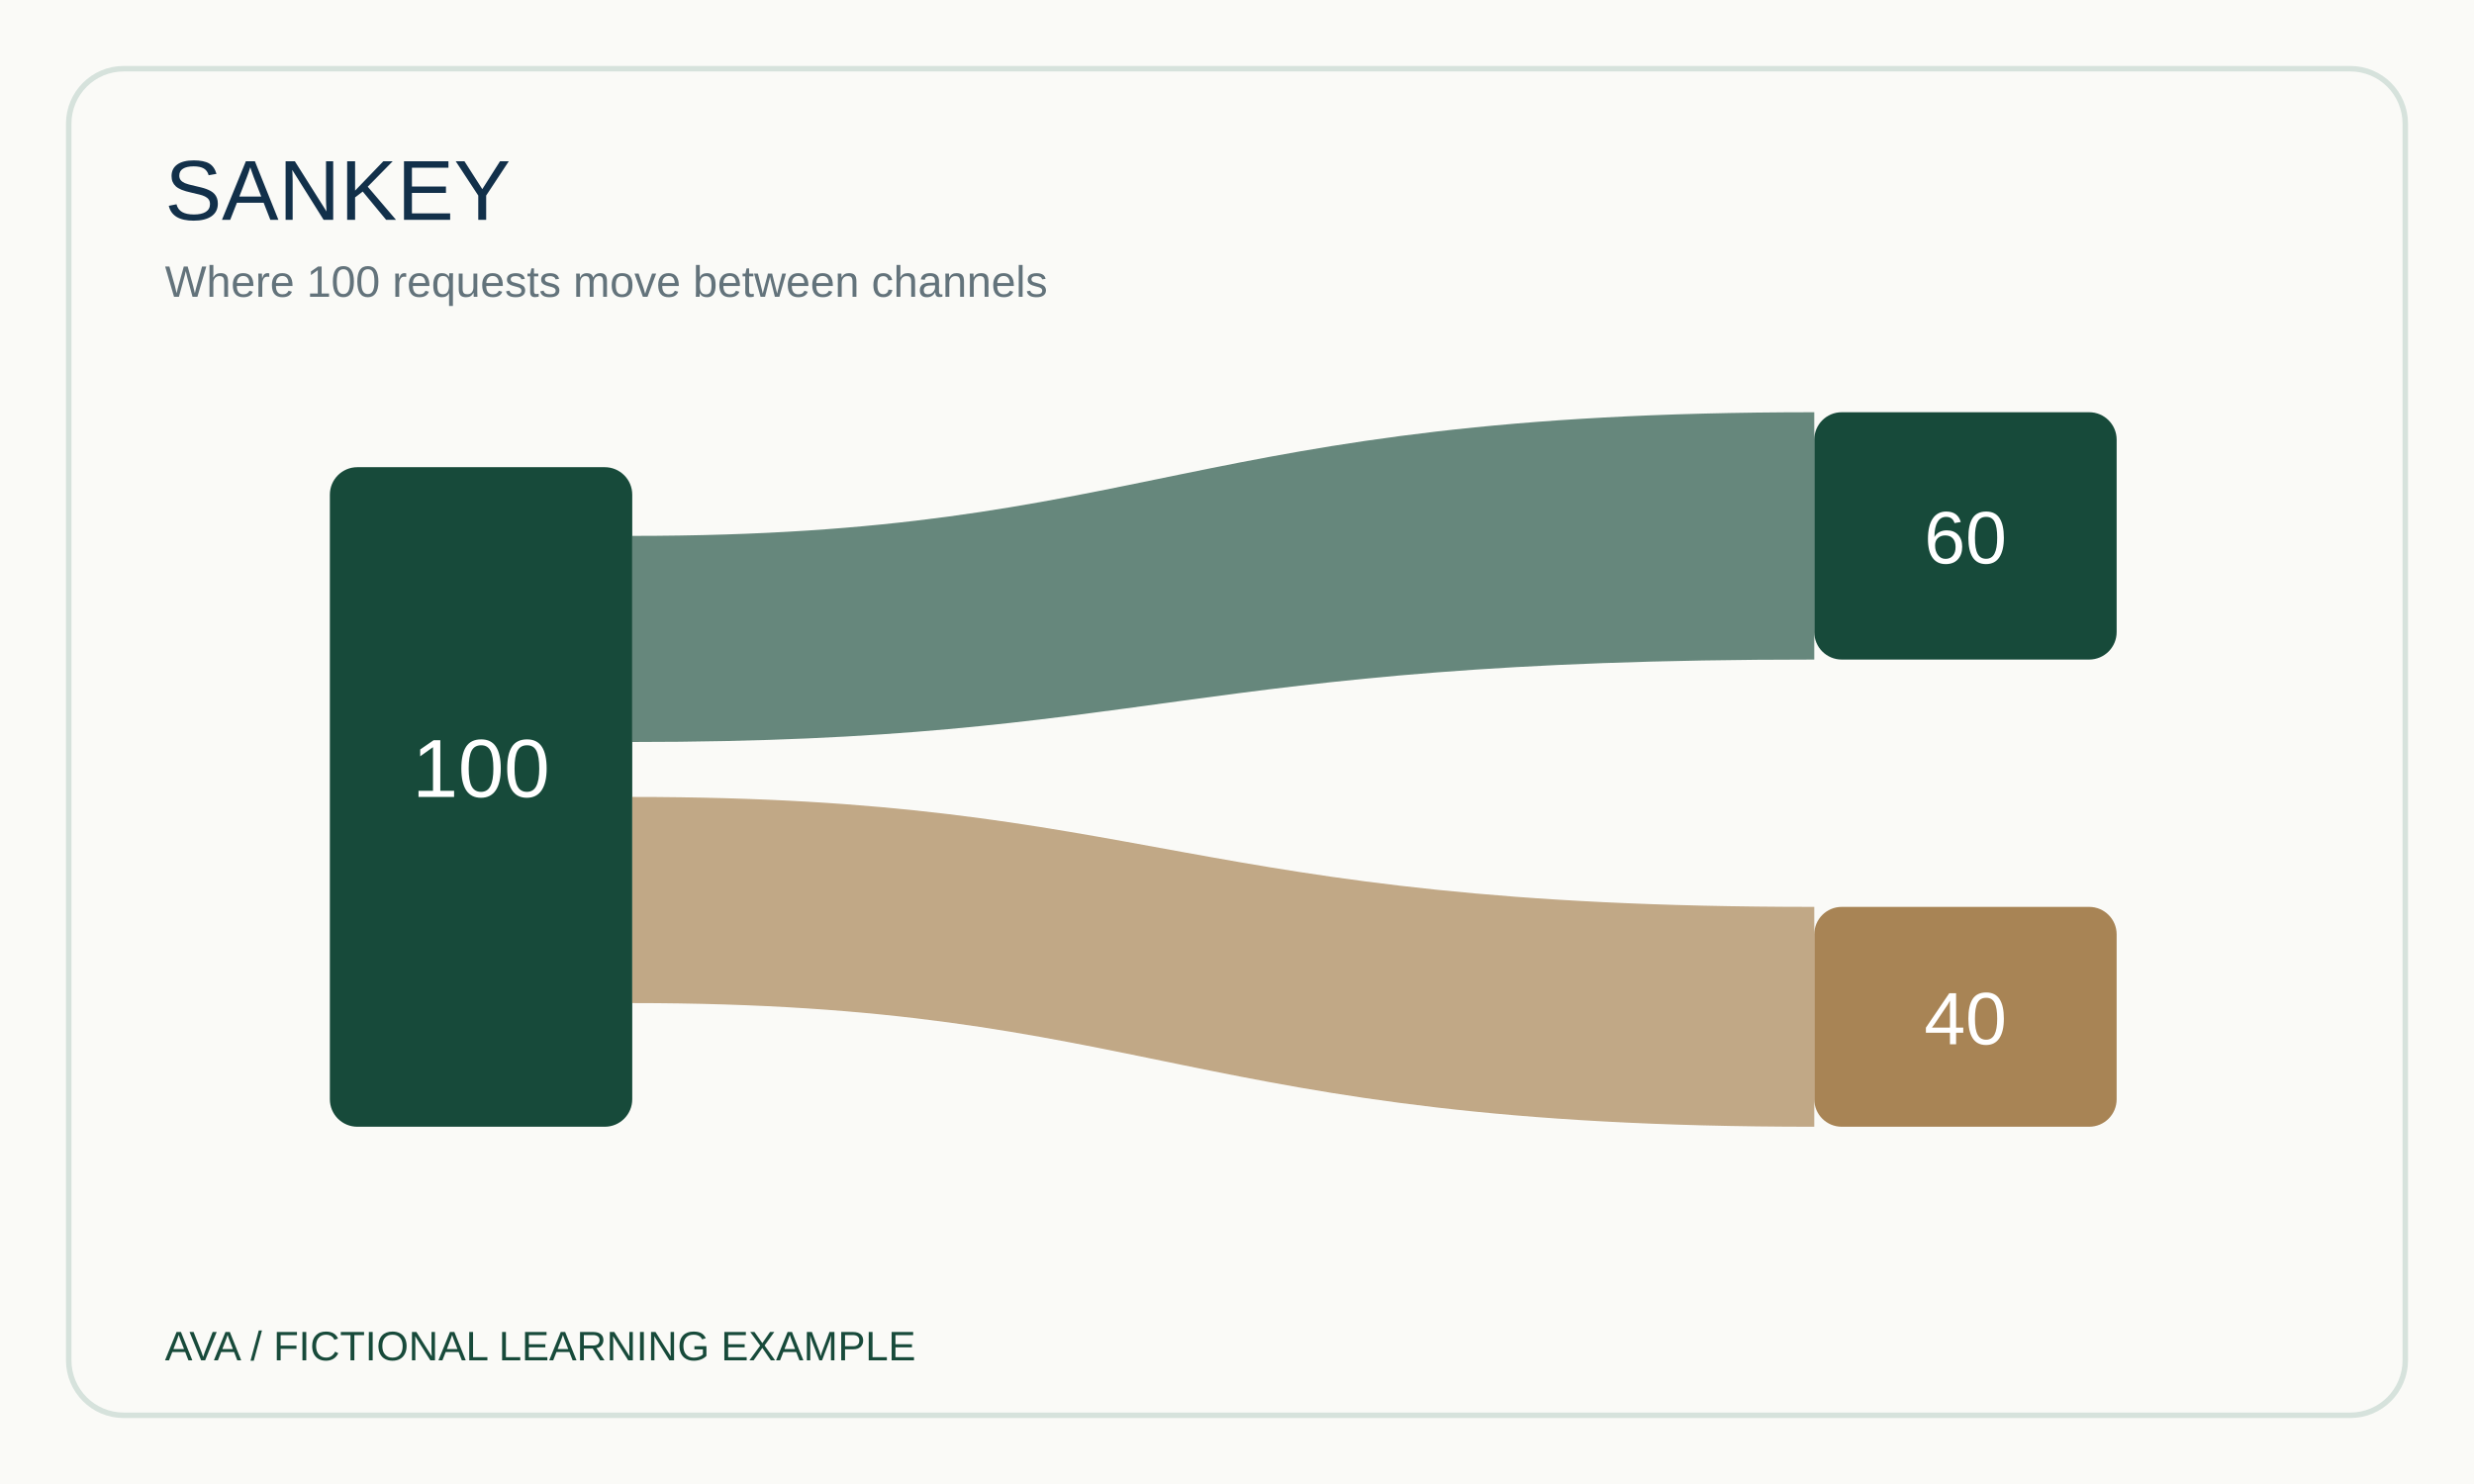
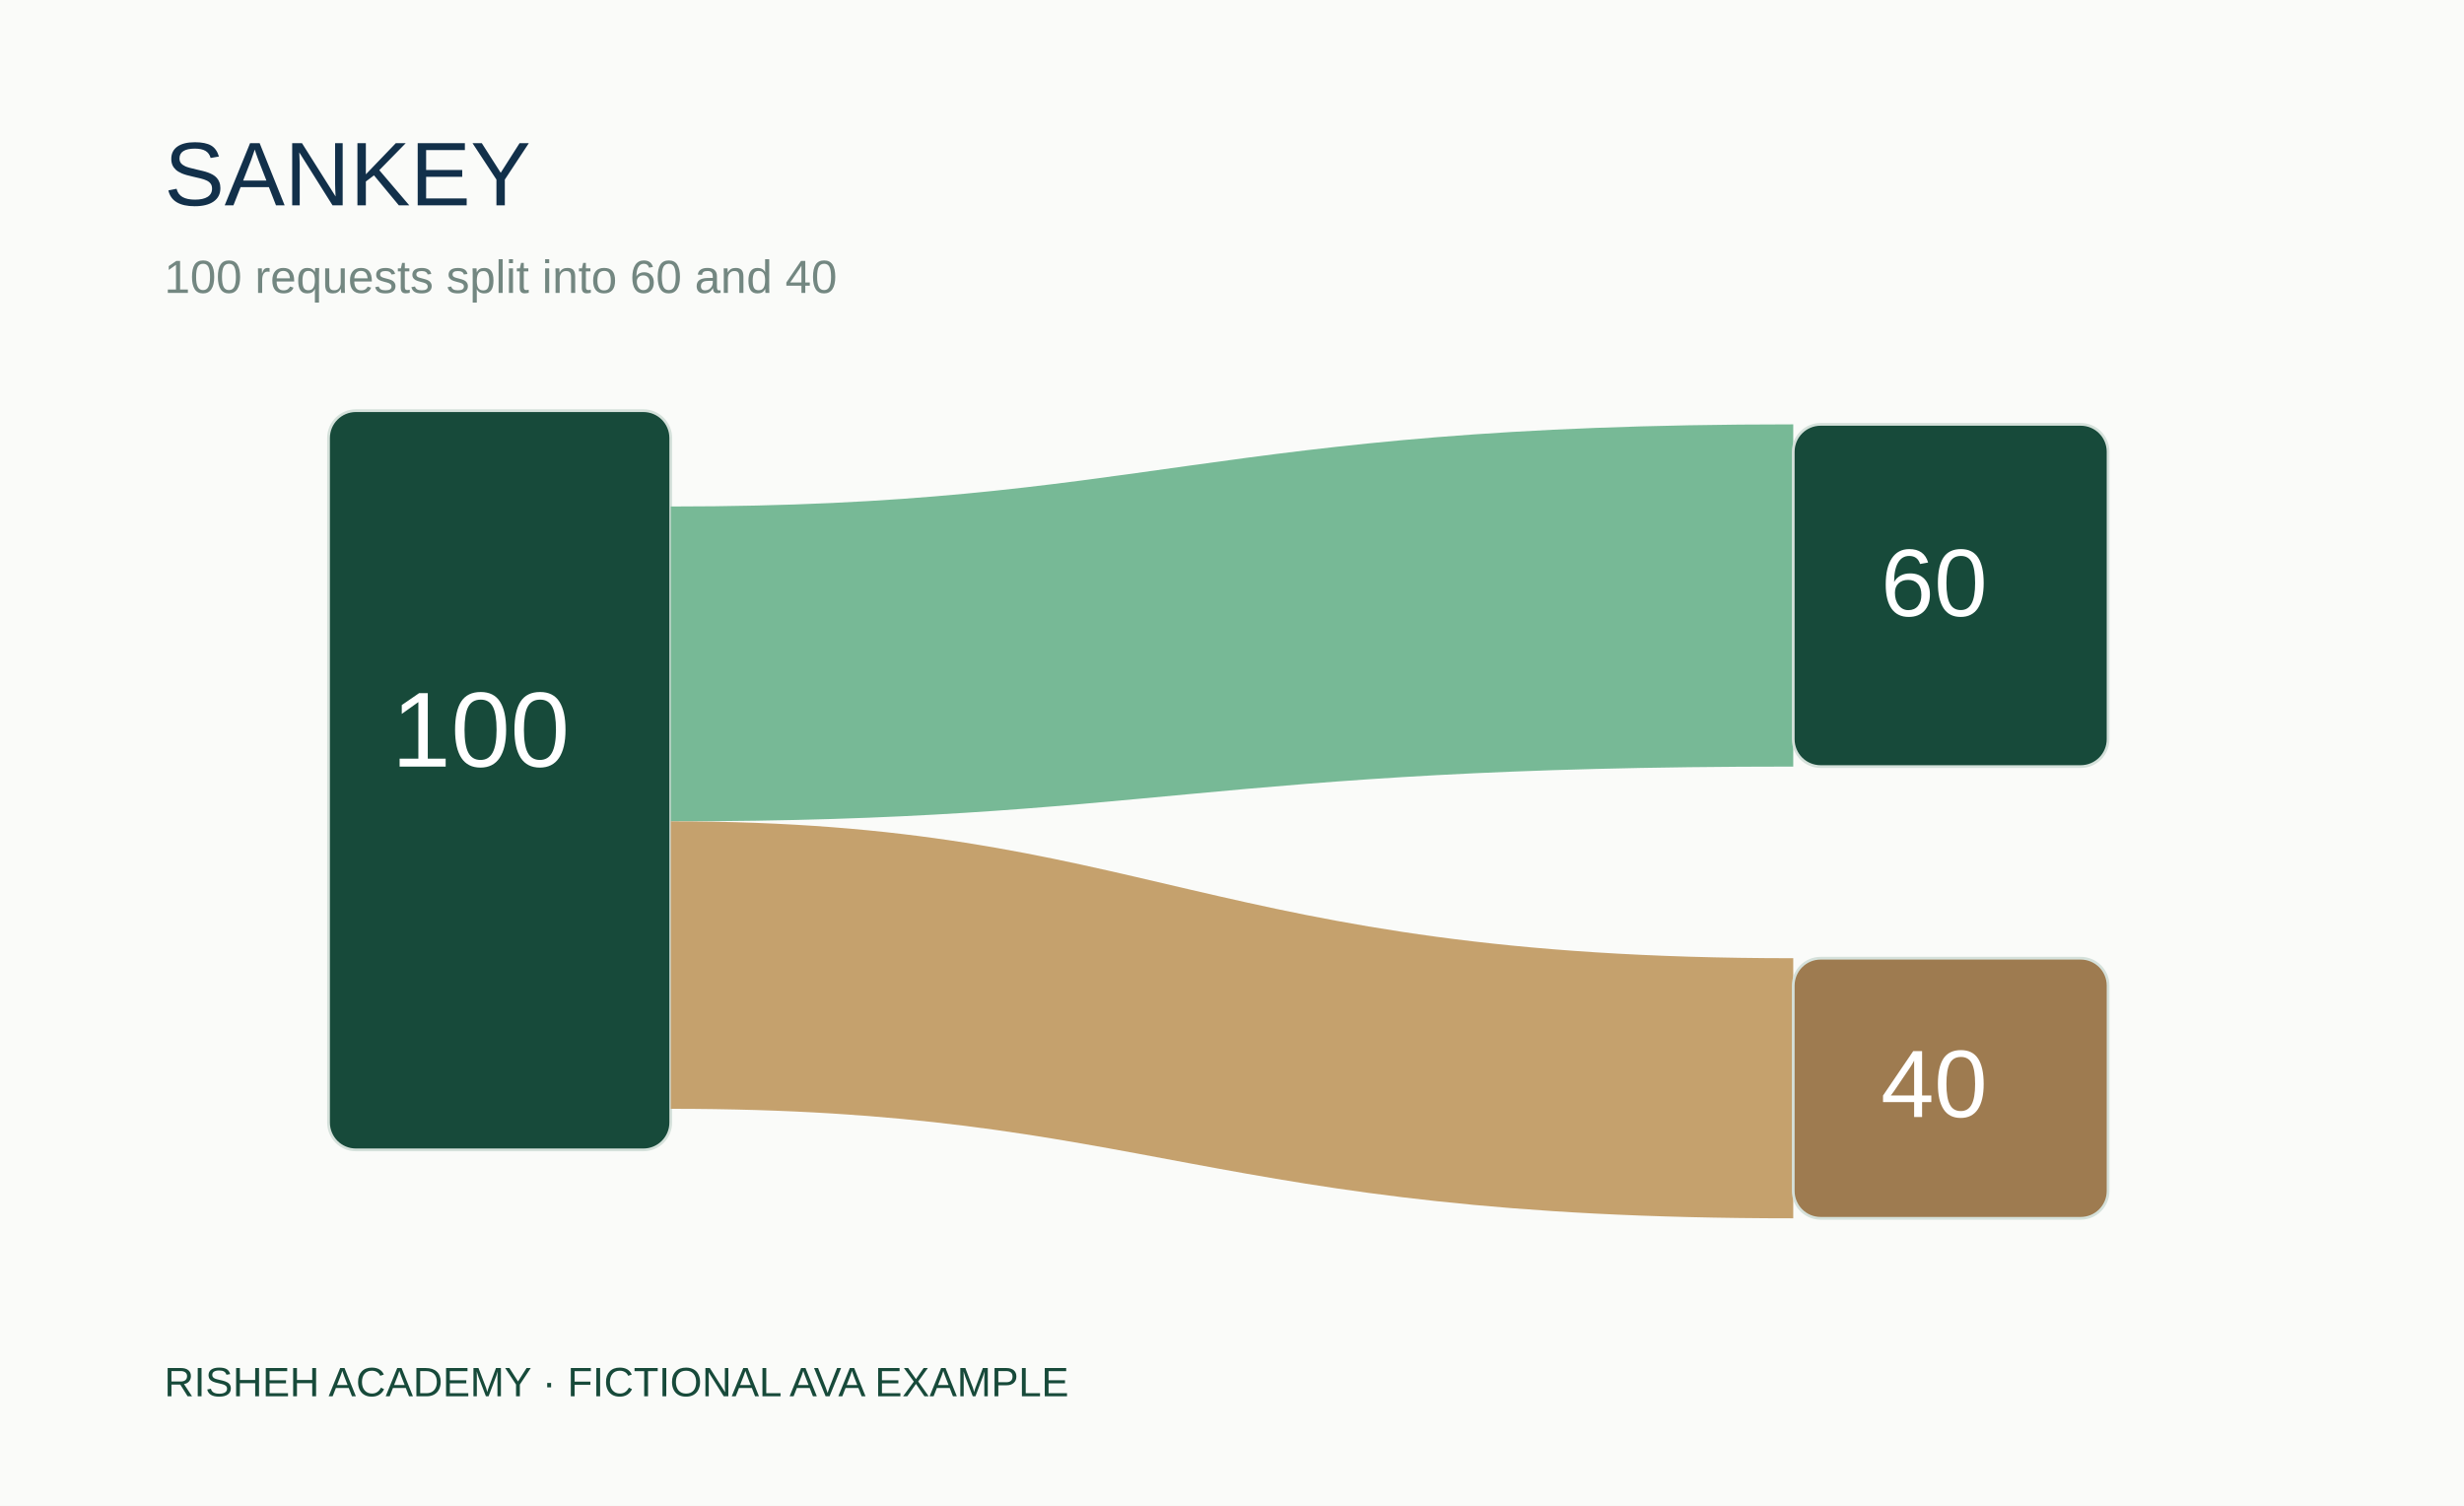
- <svg xmlns="http://www.w3.org/2000/svg" viewBox="0 0 900 540" role="img" aria-labelledby="title description">
-   <rect width="900" height="540" fill="#FAFAF7" />
-   <rect x="25" y="25" width="850" height="490" rx="20" fill="none" stroke="#D6E2DC" stroke-width="2" />
-   <text x="60" y="80" font-family="Arial,sans-serif" font-size="31" fill="#12304A" text-anchor="start">SANKEY</text>
-   <text x="60" y="108" font-family="Arial,sans-serif" font-size="16" fill="#63737B" text-anchor="start">Where 100 requests move between channels</text>
-   <rect x="120" y="170" width="110" height="240" rx="10" fill="#174A3A" stroke="none" />
-   <text x="175" y="290" font-family="Arial,sans-serif" font-size="30" fill="white" text-anchor="middle">100</text>
-   <path d="M230 195 C420 195 430 150 660 150 L660 240 C430 240 420 270 230 270Z" fill="#174A3A" opacity=".65" />
-   <path d="M230 290 C420 290 430 330 660 330 L660 410 C430 410 420 365 230 365Z" fill="#A88455" opacity=".7" />
-   <rect x="660" y="150" width="110" height="90" rx="10" fill="#174A3A" stroke="none" />
-   <rect x="660" y="330" width="110" height="80" rx="10" fill="#A88455" stroke="none" />
-   <text x="715" y="205" font-family="Arial,sans-serif" font-size="27" fill="white" text-anchor="middle">60</text>
-   <text x="715" y="380" font-family="Arial,sans-serif" font-size="27" fill="white" text-anchor="middle">40</text>
-   <text x="60" y="495" font-family="Arial,sans-serif" font-size="15" fill="#174A3A" text-anchor="start">AVA / FICTIONAL LEARNING EXAMPLE</text>
+ <svg xmlns="http://www.w3.org/2000/svg" viewBox="0 0 900 550" role="img" aria-label="Sankey realistic educational example">
+   <rect width="900" height="550" fill="#FAFBF9" />
+   <text x="60" y="75" font-size="33" fill="#12304A" font-family="Arial">SANKEY</text>
+   <text x="60" y="107" font-size="17" fill="#738781" font-family="Arial">100 requests split into 60 and 40</text>
+   <rect x="120" y="150" width="125" height="270" rx="10" fill="#174A3A" stroke="#D5E1DB" />
+   <text x="143" y="280" font-size="39" fill="white" font-family="Arial">100</text>
+   <path d="M245 185C420 185 440 155 655 155V280C440 280 420 300 245 300Z" fill="#77B996" />
+   <path d="M245 300C420 300 440 350 655 350V445C440 445 420 405 245 405Z" fill="#C5A16D" />
+   <rect x="655" y="155" width="115" height="125" rx="10" fill="#174A3A" stroke="#D5E1DB" />
+   <rect x="655" y="350" width="115" height="95" rx="10" fill="#9E7B50" stroke="#D5E1DB" />
+   <text x="687" y="225" font-size="35" fill="white" font-family="Arial">60</text>
+   <text x="687" y="408" font-size="35" fill="white" font-family="Arial">40</text>
+   <text x="60" y="510" font-size="15" fill="#174A3A" font-family="Arial">RISHEH ACADEMY · FICTIONAL AVA EXAMPLE</text>
</svg>
